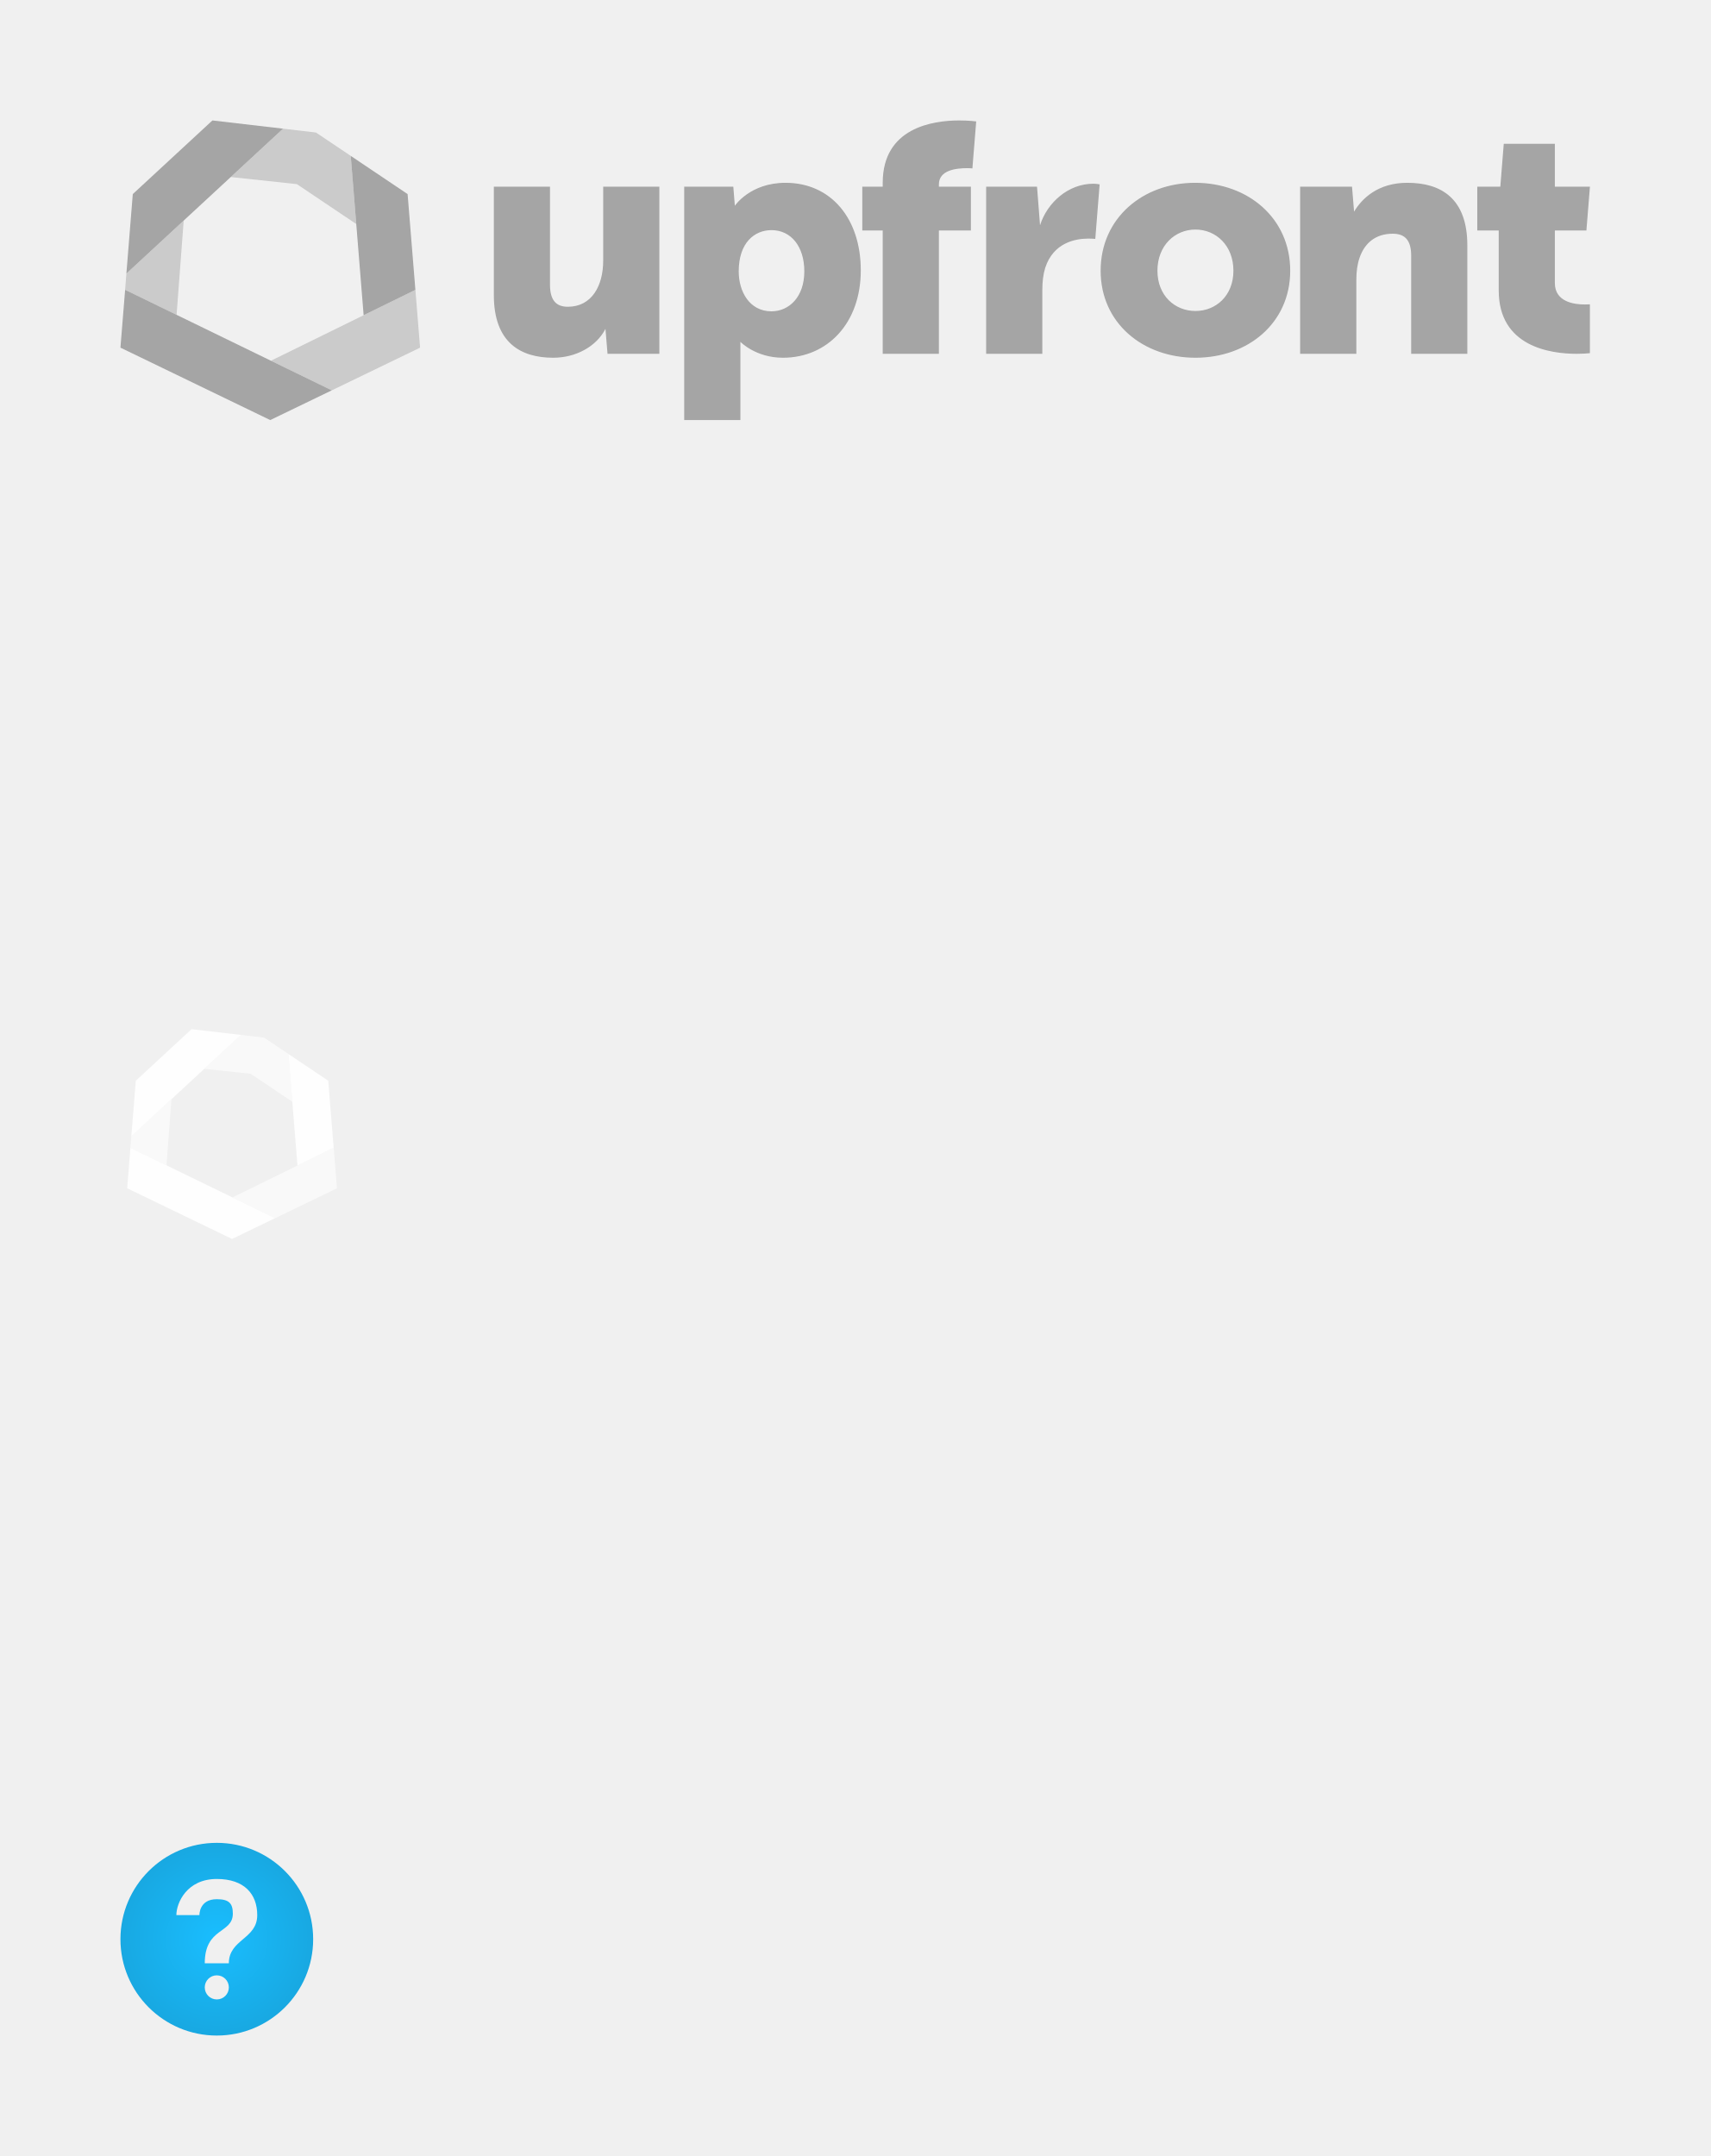
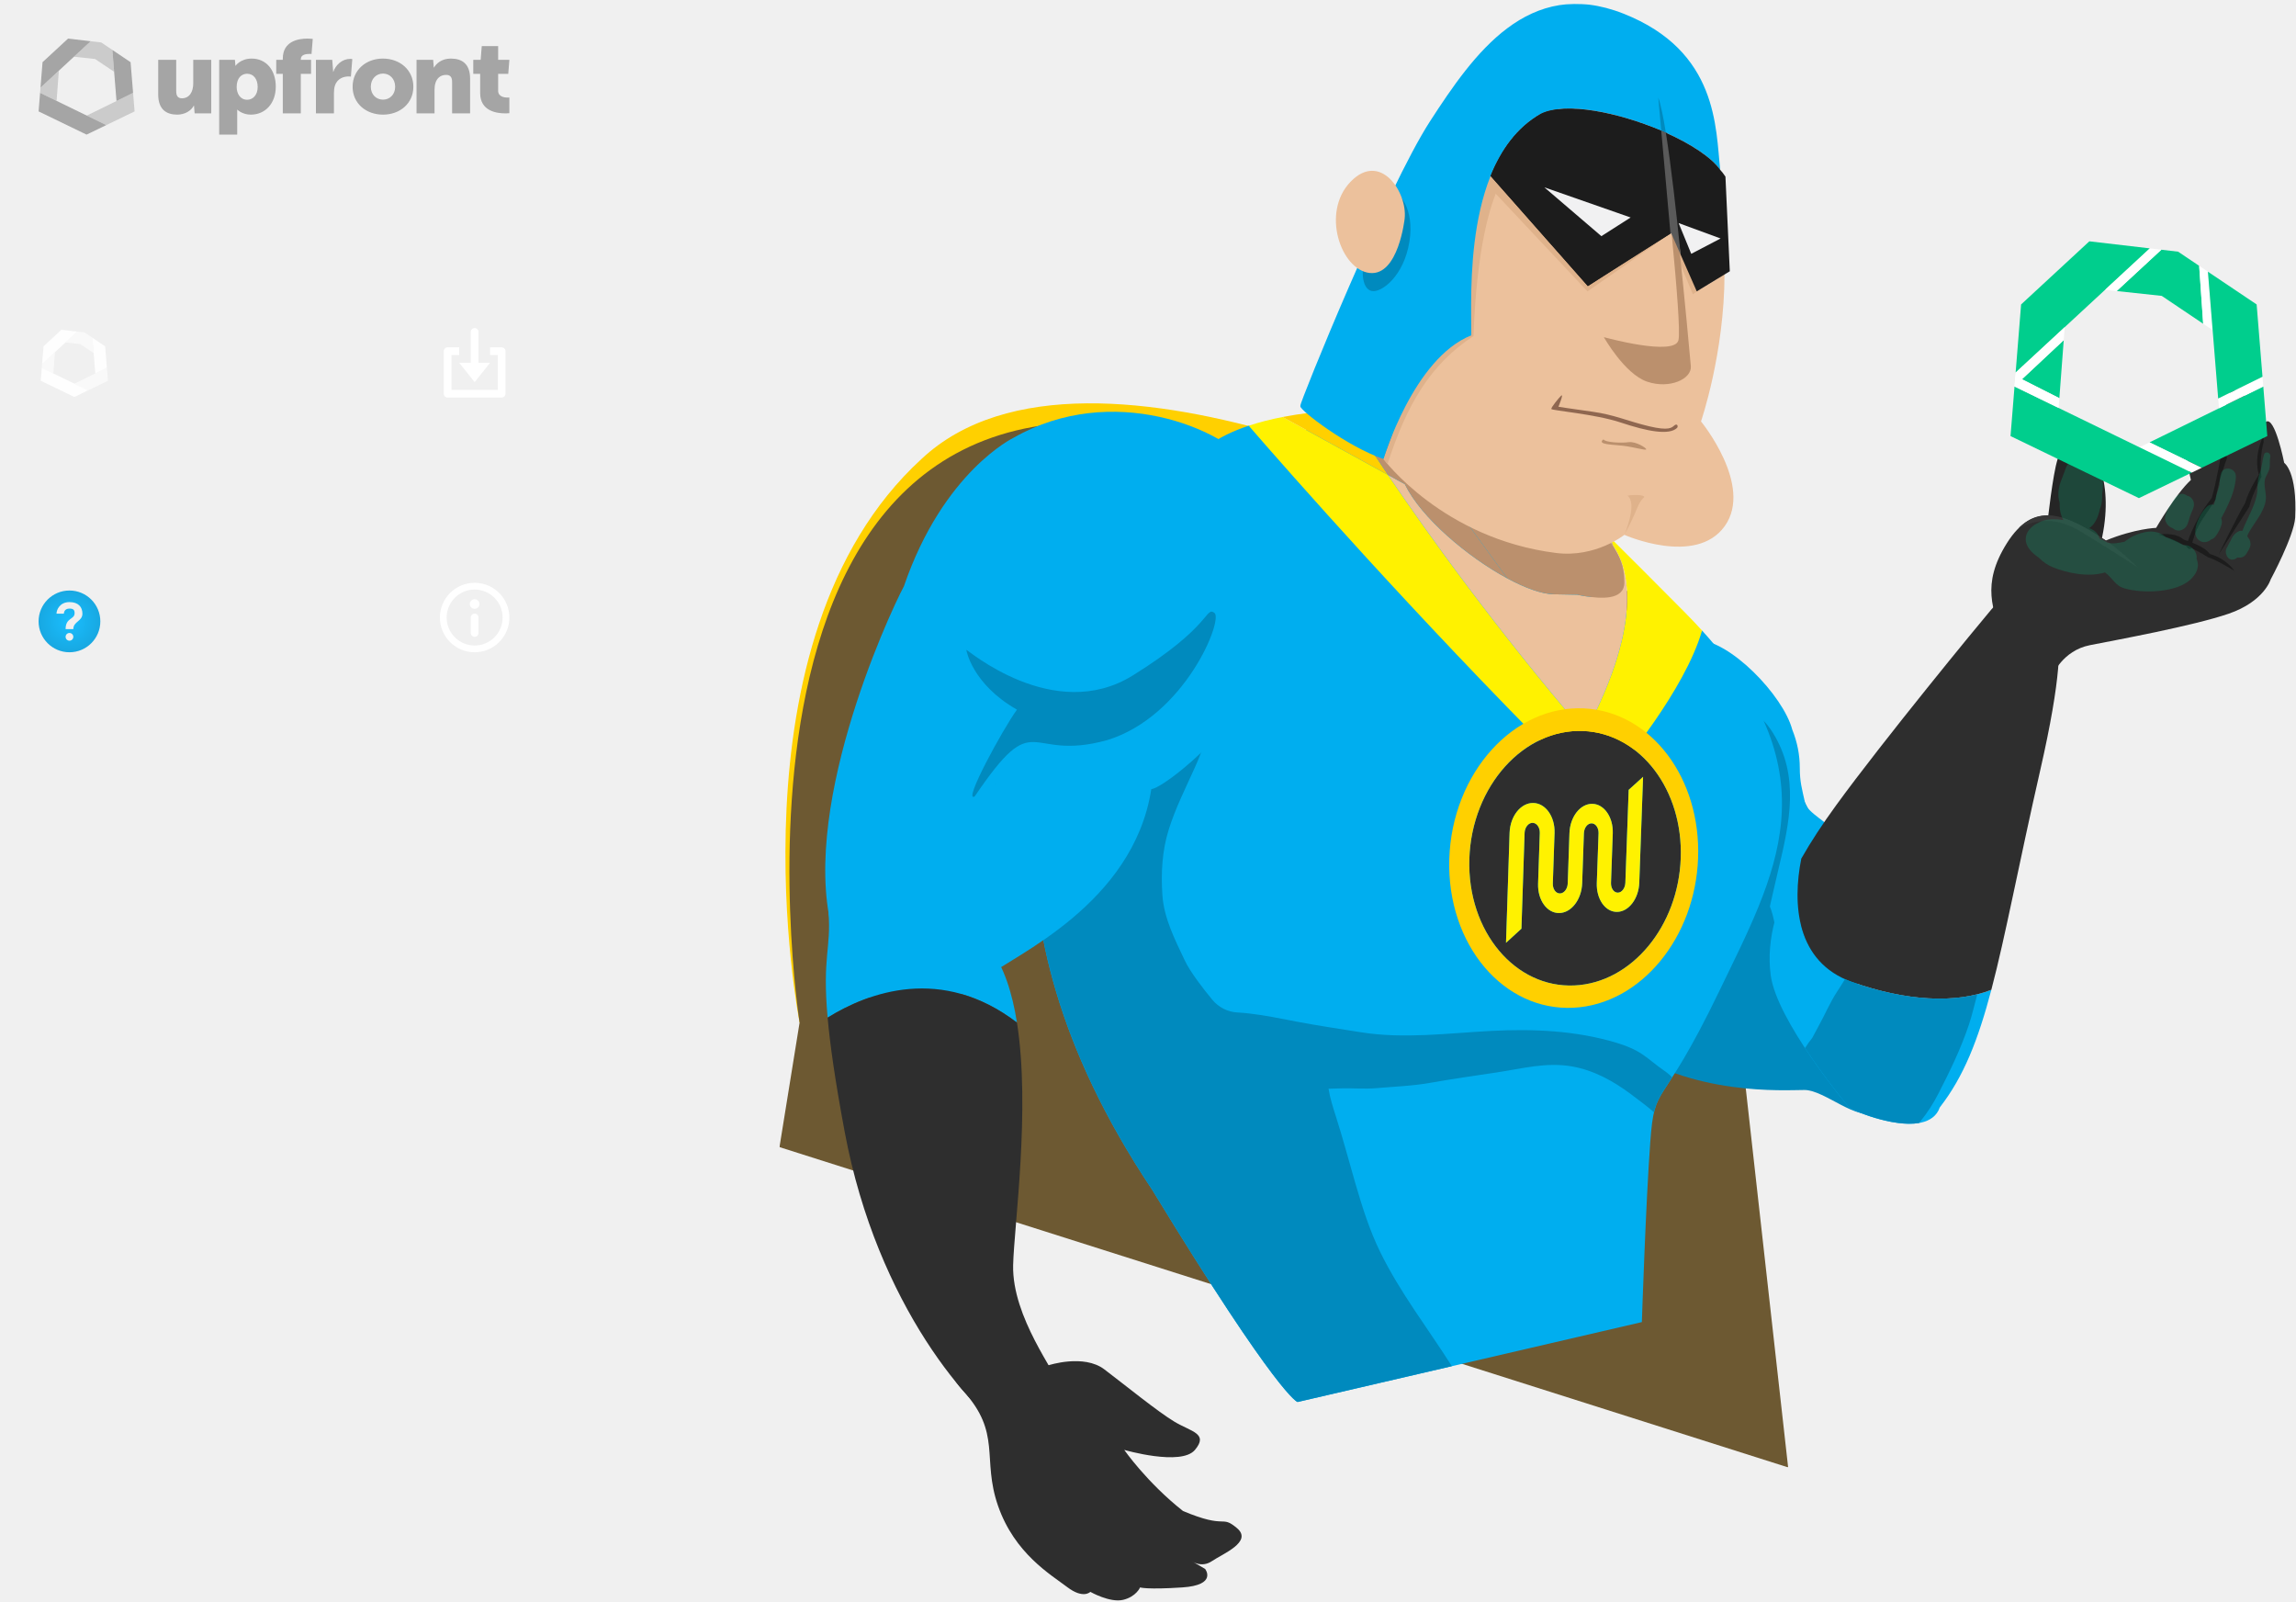
- <svg xmlns="http://www.w3.org/2000/svg" width="142px" height="179px" viewBox="0 0 142 179" version="1.1">
+ <svg xmlns="http://www.w3.org/2000/svg" xmlns:xlink="http://www.w3.org/1999/xlink" width="595px" height="415px" viewBox="0 0 595 415" version="1.1">
  <defs>
    <radialGradient cx="50%" cy="50%" fx="50%" fy="50%" r="52.733%" id="radialGradient-1">
      <stop stop-color="#19BEFF" offset="0%" />
      <stop stop-color="#18A7E0" offset="100%" />
    </radialGradient>
+     <polygon id="path-2" points="0 0.704 0 271.538 261.388 271.538 261.388 0.704 0 0.704" />
+     <polygon id="path-4" points="109.789 0.341 0.935 0.341 0.935 118.284 109.789 118.284 109.789 0.341" />
  </defs>
  <g id="Page-1" stroke="none" stroke-width="1" fill="none" fill-rule="evenodd">
    <g id="uf-admin-sprite">
      <g id="uf-logo-final" opacity="0.7" transform="translate(10, 10)">
        <path d="M67.951,5.31 C67.951,4.125 69.378,3.961 70.298,3.961 C70.462,3.961 70.611,3.968 70.732,3.981 L71.048,0.082 C71.048,0.082 70.483,0 69.65,0 C67.411,0 63.287,0.62 63.287,5.177 L63.287,5.499 L61.591,5.499 L61.591,9.135 L63.287,9.135 L63.287,19.375 L67.951,19.375 L67.951,9.135 L70.609,9.135 L70.609,5.499 L67.951,5.499 L67.951,5.31 Z M81.296,5.308 C81.262,5.302 81.018,5.254 80.773,5.254 C78.694,5.254 76.941,6.821 76.348,8.706 L76.098,5.499 L71.875,5.499 L71.875,19.375 L76.537,19.375 L76.537,14.12 C76.537,13.368 76.616,12.748 76.779,12.234 C77.452,10.159 79.26,9.808 80.364,9.808 C80.587,9.808 80.781,9.821 80.935,9.835 L81.296,5.308 Z M31.001,5.499 L35.663,5.499 L35.663,13.637 C35.663,14.93 36.174,15.469 37.143,15.469 C39.137,15.469 40.08,13.718 40.08,11.641 L40.08,5.499 L44.743,5.499 L44.743,19.375 L40.44,19.375 L40.268,17.302 C39.512,18.782 37.79,19.701 35.931,19.701 C33.179,19.701 31.001,18.406 31.001,14.498 L31.001,5.499 Z M97.942,5.499 L102.25,5.499 L102.421,7.57 C103.064,6.498 104.385,5.177 106.84,5.177 C109.642,5.177 111.824,6.469 111.824,10.376 L111.824,19.375 L107.162,19.375 L107.162,11.239 C107.162,9.944 106.649,9.404 105.629,9.404 C104.173,9.404 103.282,10.213 102.877,11.401 C102.689,11.938 102.609,12.56 102.609,13.23 L102.609,19.375 L97.942,19.375 L97.942,5.499 Z M122,15.267 C121.896,15.272 121.75,15.279 121.57,15.279 C120.681,15.279 119.091,15.062 119.091,13.503 L119.091,9.135 L121.71,9.135 L122,5.527 L122,5.499 L119.091,5.499 L119.091,1.94 L114.849,1.94 L114.563,5.499 L112.65,5.499 L112.65,9.135 L114.431,9.135 L114.431,14.12 C114.431,18.782 118.716,19.375 120.924,19.375 C121.405,19.375 121.786,19.345 122,19.32 L122,15.267 Z M89.223,5.177 C93.614,5.177 97.119,8.11 97.119,12.476 C97.119,16.818 93.614,19.701 89.253,19.701 C84.886,19.701 81.38,16.818 81.38,12.476 C81.38,8.11 84.886,5.177 89.223,5.177 Z M89.253,15.82 C90.946,15.82 92.404,14.554 92.404,12.476 C92.404,10.376 90.946,9.058 89.253,9.058 C87.552,9.058 86.095,10.376 86.095,12.476 C86.095,14.554 87.552,15.82 89.253,15.82 Z M46.806,5.499 L50.883,5.499 L51.009,7.085 C51.009,7.085 52.274,5.177 55.217,5.177 C58.989,5.177 61.466,8.139 61.466,12.449 C61.466,16.841 58.691,19.701 55.001,19.701 C52.736,19.701 51.471,18.38 51.471,18.38 L51.471,19.567 L51.471,24.875 L46.806,24.875 L46.806,5.499 Z M54.05,15.847 C55.51,15.847 56.778,14.66 56.778,12.531 C56.778,10.457 55.674,9.106 54.05,9.106 C52.657,9.106 51.331,10.132 51.331,12.531 C51.331,14.201 52.222,15.847 54.05,15.847 Z" id="Combined-Shape" fill="#848484" />
-         <path d="M13.498,0.683 L9.159,4.697 L14.648,5.286 L19.579,8.6 L19.121,2.943 L16.232,1.003 L13.498,0.683" id="Fill-8" fill="#BABABA" />
-         <path d="M5.251,8.314 L0.493,12.713 L0.389,14.062 L4.66,16.141 L5.251,8.314" id="Fill-9" fill="#BABABA" />
-         <path d="M24.487,14.062 L12.493,19.951 L17.545,22.408 L24.875,18.863 L24.487,14.062" id="Fill-10" fill="#BABABA" />
-         <path d="M23.841,6.114 L19.121,2.943 L20.191,16.17 L24.487,14.062 L23.841,6.114" id="Fill-11" fill="#848484" />
-         <path d="M7.635,0 L1.025,6.114 L0.493,12.713 L13.498,0.683 L7.635,0" id="Fill-12" fill="#848484" />
-         <path d="M0,18.863 L12.436,24.875 L17.545,22.408 L0.389,14.062 L0,18.863" id="Fill-13" fill="#848484" />
+         <polyline id="Fill-8" fill="#BABABA" points="13.498 0.683 9.159 4.697 14.648 5.286 19.579 8.6 19.121 2.943 16.232 1.003 13.498 0.683" />
+         <polyline id="Fill-9" fill="#BABABA" points="5.251 8.314 0.493 12.713 0.389 14.062 4.66 16.141 5.251 8.314" />
+         <polyline id="Fill-10" fill="#BABABA" points="24.487 14.062 12.493 19.951 17.545 22.408 24.875 18.863 24.487 14.062" />
+         <polyline id="Fill-11" fill="#848484" points="23.841 6.114 19.121 2.943 20.191 16.17 24.487 14.062 23.841 6.114" />
+         <polyline id="Fill-12" fill="#848484" points="7.635 0 1.025 6.114 0.493 12.713 13.498 0.683 7.635 0" />
+         <polyline id="Fill-13" fill="#848484" points="0 18.863 12.436 24.875 17.545 22.408 0.389 14.062 0 18.863" />
      </g>
      <g id="uf-logo-grey" opacity="0.9" transform="translate(10, 85)" fill="#FFFFFF">
-         <path d="M10.008,0.923 L6.969,3.735 L10.813,4.146 L14.266,6.468 L13.946,2.505 L11.922,1.149 L10.008,0.923" id="Fill-1" fill-opacity="0.7" />
-         <path d="M4.233,6.267 L0.901,9.348 L0.828,10.293 L3.819,11.748 L4.233,6.267" id="Fill-2" fill-opacity="0.7" />
-         <path d="M17.704,10.293 L9.304,14.416 L12.842,16.137 L17.975,13.655 L17.704,10.293" id="Fill-3" fill-opacity="0.7" />
-         <path d="M17.252,4.726 L13.946,2.505 L14.696,11.769 L17.704,10.293 L17.252,4.726" id="Fill-4" />
-         <path d="M5.902,0.445 L1.274,4.726 L0.901,9.348 L10.008,0.923 L5.902,0.445" id="Fill-5" />
-         <path d="M0.556,13.655 L9.265,17.865 L12.842,16.137 L0.828,10.293 L0.556,13.655" id="Fill-6" />
+         <polyline id="Fill-1" fill-opacity="0.7" points="10.008 0.923 6.969 3.735 10.813 4.146 14.266 6.468 13.946 2.505 11.922 1.149 10.008 0.923" />
+         <polyline id="Fill-2" fill-opacity="0.7" points="4.233 6.267 0.901 9.348 0.828 10.293 3.819 11.748 4.233 6.267" />
+         <polyline id="Fill-3" fill-opacity="0.7" points="17.704 10.293 9.304 14.416 12.842 16.137 17.975 13.655 17.704 10.293" />
+         <polyline id="Fill-4" points="17.252 4.726 13.946 2.505 14.696 11.769 17.704 10.293 17.252 4.726" />
+         <polyline id="Fill-5" points="5.902 0.445 1.274 4.726 0.901 9.348 10.008 0.923 5.902 0.445" />
+         <polyline id="Fill-6" points="0.556 13.655 9.265 17.865 12.842 16.137 0.828 10.293 0.556 13.655" />
      </g>
      <path d="M10,161 C10,165.418 13.582,169 18,169 C22.418,169 26,165.418 26,161 C26,156.582 22.418,153 18,153 C13.582,153 10,156.582 10,161 Z M17,165.001 C17,165.553 17.444,166.001 18,166.001 C18.552,166.001 19,165.557 19,165.001 C19,164.449 18.556,164.001 18,164.001 C17.448,164.001 17,164.445 17,165.001 Z M19,163 L17,163 C17,160 19.331,160.562 19.331,158.875 C19.331,158.017 19,157.679 18,157.679 C16.516,157.679 16.557,159 16.557,159 L14.643,159 C14.643,158 15.5,156 18,156 C20.297,156 21.357,157.266 21.357,159 C21.357,160.999 19,161 19,163 Z" id="Page-1" fill="url(#radialGradient-1)" />
+       <path d="M115,90.999 C115,90.447 115.445,90 116.001,90 L129.999,90 C130.552,90 131,90.447 131,90.999 L131,102.001 C131,102.553 130.555,103 129.999,103 L116.001,103 C115.448,103 115,102.553 115,102.001 L115,90.999 L115,90.999 Z M117,92 L129,92 L129,101 L117,101 L117,92 L117,92 Z M119,90 L127,90 L127,92 L119,92 L119,90 L119,90 Z M123,85 C123.552,85 124,85.446 124,85.998 L124,94 L122,94 L122,85.998 C122,85.447 122.444,85 123,85 Z M119,94 L127,94 L123,99 L119,94 Z" id="Combined-Shape" fill="#FFFFFF" />
+       <path d="M123,169 C127.971,169 132,164.971 132,160 C132,155.029 127.971,151 123,151 C118.029,151 114,155.029 114,160 C114,164.971 118.029,169 123,169 Z M123,167.25 C127.004,167.25 130.25,164.004 130.25,160 C130.25,155.996 127.004,152.75 123,152.75 C118.996,152.75 115.75,155.996 115.75,160 C115.75,164.004 118.996,167.25 123,167.25 Z M122,159.991 C122,159.444 122.444,159 123,159 C123.552,159 124,159.451 124,159.991 L124,164.009 C124,164.556 123.556,165 123,165 C122.448,165 122,164.549 122,164.009 L122,159.991 Z M123,157.75 C123.69,157.75 124.25,157.19 124.25,156.5 C124.25,155.81 123.69,155.25 123,155.25 C122.31,155.25 121.75,155.81 121.75,156.5 C121.75,157.19 122.31,157.75 123,157.75 Z" id="Combined-Shape" fill="#FFFFFF" />
+       <g id="DEVMAN" transform="translate(202, 0)">
+         <g id="Page-1">
+           <path d="M5.21,264.948 C5.21,264.948 -14.339,165.765 36.777,118.944 C80.739,77.645 192.466,138.045 192.466,138.045 L162.069,153.235 L5.21,264.948 Z" id="Fill-1" fill="#FFD000" />
+           <g id="Group-5" transform="translate(0, 108.659)">
+             <mask id="mask-3" fill="white">
+               <use xlink:href="#path-2" />
+             </mask>
+             <g id="Clip-4" />
+             <path d="M5.21,156.289 C5.21,156.289 -24.443,-32.868 115.171,5.956 C188.862,15.834 237.415,57.106 237.415,57.106 L261.388,271.538 L-0,188.552 L5.21,156.289 Z" id="Fill-3" fill="#6D5932" mask="url(#mask-3)" />
+           </g>
+           <path d="M254.272,189.879 C253.897,190.72 271.002,207.172 277.171,243.109 C283.34,279.047 288.948,285.216 284.181,288.02 C279.414,290.824 270.904,282.412 265.625,282.412 C260.347,282.412 236.522,284.094 217.45,270.635 C198.378,257.175 254.272,189.879 254.272,189.879" id="Fill-6" fill="#008ABE" />
+           <path d="M224.173,170.901 C238.879,169.03 239.889,163.895 254.744,177.448 C269.6,191.001 270.861,228.763 229.572,243.11 C188.283,257.457 224.173,170.901 224.173,170.901" id="Fill-8" fill="#008ABE" />
+           <path d="M273.403,215.702 C272.118,213.19 266.37,210.698 265.76,207.945 C264.992,204.479 264.413,202.556 264.412,199.041 C264.411,195.531 263.756,192.28 262.453,189.03 C260.112,180.223 246.262,165.764 237.611,165.765 C233.846,165.765 255.614,187.733 256.023,189.435 C257.295,194.725 255.706,199.785 254.634,204.946 C253.557,210.133 251.563,215.09 250.537,220.285 C250.086,222.565 249.902,224.318 251.134,226.381 C252.505,228.678 254.333,230.658 255.714,232.962 C257.274,235.566 257.713,238.373 258.254,241.311 C258.691,243.676 258.775,246.17 260.001,248.296 C260.255,248.737 260.905,248.842 261.173,248.337 C261.591,247.548 261.677,246.499 261.915,245.646 C262.325,244.174 262.794,242.877 263.584,241.567 C264.283,240.408 265.003,239.276 265.638,238.105 C266.537,237.326 267.402,236.361 268.101,235.68 C270.789,233.061 271.886,229.419 271.256,225.722 C270.769,222.859 278.884,222.678 277.562,220.092 C277.523,220.016 273.442,215.778 273.403,215.702" id="Fill-10" fill="#00AEEF" />
+           <path d="M257.441,189.879 C255.707,187.103 253.985,185.515 253.772,186.529 C252.528,192.447 254.434,198.845 253.942,204.88 C253.436,211.075 253.169,217.254 251.546,223.29 C250.033,228.915 247.649,234.555 244.901,239.693 C241.797,245.497 237.833,250.26 236.09,256.743 C235.11,260.392 244.611,267.3 246.759,263.648 C253.278,252.567 255.859,237.846 258.891,225.153 C261.75,213.182 264.442,201.09 257.441,189.879" id="Fill-12" fill="#008ABE" />
+           <path d="M239.08,163.369 L229.563,173.18 L207.063,139.618 L212.048,136.133 C192.793,117.371 187.804,115.151 166.082,106.323 C166.082,106.323 141.871,114.355 121.602,110.299 C117.626,111.624 113.991,113.334 111.027,115.535 C67.659,102.009 65.127,153.851 69.401,169.788 C73.674,185.725 46.39,233.122 96.557,308.224 C129.518,362.286 134.263,363.253 134.263,363.253 L223.484,342.548 C223.484,342.548 224.489,311.722 225.668,295.832 C226.847,279.942 228.167,288.705 243.467,256.95 C258.136,226.507 273.214,200.969 239.08,163.369" id="Fill-14" fill="#00AEEF" />
+           <path d="M328.281,138.45 C328.281,138.45 329.08,130.025 330.277,123.165 C331.475,116.305 333.098,113.344 337.203,114.696 C341.308,116.048 346.293,126.261 342.112,141.941 C337.931,157.622 328.281,138.45 328.281,138.45" id="Fill-16" fill="#252525" />
+           <g id="Group-20" transform="translate(314, 100.659)" fill="#2E2E2E">
+             <path d="M2.869,64.414 C0.698,57.532 -2.771,50.901 4.109,40.023 C10.991,29.146 18.846,32.245 29.715,39.38 C37.358,36.265 42.754,36.108 42.754,36.108 C42.754,36.108 47.745,27.408 51.763,23.693 C49.749,15.154 50.495,9.53 52.252,9.43 C54.007,9.33 59.496,16.201 59.496,16.201 C59.496,16.201 60.364,5.064 61.489,1.907 C62.615,-1.25 67.302,0.395 68.778,9.463 C68.918,10.417 68.945,12.193 68.945,12.193 C68.945,12.193 68.898,10.144 71.225,8.628 C73.552,7.113 75.941,19.267 75.941,19.267 C75.941,19.267 79.359,21.501 78.787,33.486 C78.422,38.381 72.438,49.472 72.438,49.472 C72.438,49.472 70.742,55.201 61.531,58.357 C52.319,61.513 32.709,65.104 25.588,66.504 C18.468,67.905 15.89,74.338 15.89,74.338 L2.869,64.414 Z" id="Fill-18" />
+           </g>
+           <path d="M352,147.021 C352,147.021 346.949,141.962 342.717,139.391 C334.203,133.801 327.073,130.802 321.114,136.858 C325.68,134.43 330.911,133.983 336.957,137.579 C342.43,140.834 352,147.021 352,147.021" id="Fill-21" fill="#373737" />
+           <path d="M357.403,138.493 C357.403,138.493 361.555,137.748 363.864,139.778 C365.354,140.411 369.133,141.398 370.679,143.539 C374.98,144.731 377.029,147.896 377.029,147.896 C377.029,147.896 371.889,144.768 370.176,144.377 C366.527,141.994 363.013,140.839 363.013,140.839 C363.013,140.839 358.148,138.53 357.403,138.493" id="Fill-23" fill="#1C1C1C" />
+           <path d="M371.158,129.053 C366.373,134.958 364.561,141.459 364.561,141.459 C364.561,141.459 365.13,142.674 365.799,142.096 C367.001,136.386 368.225,135.421 372.239,129.362 C372.586,125.347 375.179,118.543 375.179,118.543 C375.179,118.543 374.587,117.802 373.732,116.814 C373.669,117.362 372.354,125.038 371.158,129.053" id="Fill-25" fill="#1C1C1C" />
+           <path d="M384.602,113.672 C384.592,113.429 384.58,113.158 384.562,112.885 C381.773,118.836 383.392,122.955 383.392,122.955 C383.392,122.955 380.806,126.853 379.842,130.287 C377.951,133.413 372.934,143.679 372.934,143.679 L380.937,131.242 C380.937,131.242 381.077,129.438 384.048,123.534 C383.392,118.272 384.627,114.534 384.627,114.534 C384.627,114.534 384.583,114.165 384.602,113.672" id="Fill-27" fill="#1C1C1C" />
+           <path d="M277.933,254.422 C263.435,249.25 262.457,234.271 264.794,222.466 C258.567,233.458 255.623,243.333 256.877,252.689 C258.454,264.466 276.363,285.977 277.171,286.91 C277.979,287.842 297.523,295.998 300.698,286.91 C306.879,278.971 310.621,269.463 314.046,256.455 C304.901,260.069 291.946,259.421 277.933,254.422" id="Fill-29" fill="#00AEEF" />
+           <path d="M326.753,160.998 C326.753,160.998 322.905,147.501 314.046,157.918 C310.779,161.76 285.967,191.939 273.776,208.712 C270.295,213.501 267.284,218.072 264.795,222.466 C262.458,234.271 263.435,249.25 277.933,254.422 C291.946,259.421 304.901,260.069 314.047,256.456 C317.755,242.375 321.094,224.192 326.753,199.413 C337.64,151.745 326.753,160.998 326.753,160.998" id="Fill-31" fill="#2E2E2E" />
+           <path d="M229.048,277.248 C227.21,275.999 225.577,274.513 223.748,273.265 C221.669,271.846 219.394,270.933 216.996,270.206 C206.433,267.006 195.32,266.537 184.371,267.109 C173.195,267.692 161.83,269.237 150.692,267.456 C145.111,266.564 139.485,265.749 133.934,264.684 C129.869,263.904 125.856,263.058 121.734,262.589 C120.885,262.492 119.821,262.383 118.663,262.325 C116.13,262.199 113.78,260.98 112.164,259.026 C109.744,256.1 106.451,251.855 105.015,248.819 C102.491,243.478 99.623,237.892 99.227,231.899 C98.849,226.184 99.15,220.446 100.868,214.96 C102.606,209.406 105.222,204.226 107.611,198.938 C112.179,188.825 114.358,177.627 113.355,166.544 C113.14,164.157 112.867,161.769 112.551,159.393 C112.598,159.212 112.662,158.965 112.709,158.784 C113.15,158.306 113.184,157.569 112.807,156.946 C112.557,156.533 112.147,156.254 111.729,155.981 C111.592,155.723 111.435,155.476 111.237,155.256 C111.1,155.103 110.919,155.285 110.972,155.441 C110.887,155.367 110.805,155.289 110.731,155.205 C109.57,153.89 109.15,152.273 108.203,150.866 C106.062,147.684 101.818,145.839 98.121,145.455 C93.517,144.977 88.37,146.266 83.984,147.535 C79.027,148.969 74.237,151.042 69.807,153.69 C69.176,154.068 68.554,154.461 67.937,154.863 C67.834,160.876 68.446,166.228 69.401,169.788 C73.674,185.725 46.39,233.121 96.557,308.224 C129.518,362.285 134.263,363.253 134.263,363.253 L174.248,353.974 C171.139,349.063 167.786,344.295 164.571,339.464 C161.328,334.589 158.224,329.604 155.65,324.338 C152.863,318.635 150.974,312.578 149.207,306.497 C147.532,300.736 146.007,294.936 144.179,289.22 C143.431,286.882 142.669,284.518 142.287,282.086 C143.476,282.05 144.666,282.01 145.856,281.986 C148.788,281.927 151.763,282.189 154.686,281.936 C159.299,281.535 163.938,281.38 168.5,280.578 C174.242,279.568 180.011,278.728 185.779,277.875 C192.472,276.887 198.721,275.11 205.513,276.331 C211.046,277.326 216.041,280.073 220.484,283.378 C222.521,284.894 224.675,286.501 226.627,288.178 C227.395,284.926 228.675,283.29 231.343,279.14 C230.668,278.46 229.924,277.843 229.048,277.248" id="Fill-33" fill="#008ABE" />
+           <path d="M122.379,120.838 C115.16,111.049 86.176,98.84 60.658,113.421 C60.658,113.421 42.454,122.153 32.249,151.887 C27.975,159.932 4.342,211.519 14.273,243.11 C24.203,274.701 47.502,258.179 53.939,252.946 C60.377,247.713 91.707,234.378 96.358,204.446 C100.883,204.446 155.188,161.818 122.379,120.838" id="Fill-35" fill="#00AEEF" />
+           <path d="M69.73,353.733 C69.73,353.733 78.833,350.744 84.178,354.791 C89.523,358.838 98.054,365.789 102.393,368.382 C106.732,370.975 111.23,371.388 107.667,375.664 C104.103,379.939 89.343,375.664 89.343,375.664 C89.343,375.664 95.198,384.09 104.568,391.492 C116.087,396.346 114.303,392.363 118.539,395.914 C122.774,399.465 114.81,402.602 112.077,404.472 C109.344,406.342 106.811,404.472 106.811,404.472 L110.303,406.505 C110.303,406.505 113.569,410.686 104.388,411.295 C95.208,411.904 93.45,411.295 93.45,411.295 C93.45,411.295 92.45,413.697 89.045,414.513 C85.639,415.33 80.555,412.442 80.555,412.442 C80.555,412.442 78.751,414.392 74.546,411.194 C70.341,407.996 60.945,402.536 56.642,390.167 C52.339,377.797 57.721,371.408 47.473,360.19 C37.224,348.971 52.51,345.734 52.51,345.734 L69.73,353.733 Z" id="Fill-37" fill="#2E2E2E" />
+           <path d="M61.541,264.948 C60.313,257.188 58.144,250.393 54.532,245.751 C40.512,227.734 12.705,236.428 12.705,236.428 C13.426,245.738 11.06,247.791 12.474,263.66 C23.152,257.057 42.004,250.052 61.541,264.948" id="Fill-39" fill="#00AEEF" />
+           <path d="M60.14,371.58 C70.234,377.188 72.823,362.105 72.358,358.962 C71.893,355.819 60.23,341.363 60.55,327.781 C60.788,317.697 65.08,287.309 61.541,264.948 C42.004,250.052 23.152,257.057 12.474,263.661 C13.08,270.465 14.379,279.806 16.916,293.352 C25.37,338.493 50.046,365.972 60.14,371.58" id="Fill-41" fill="#2E2E2E" />
+           <path d="M308.247,265.455 C309.107,262.884 309.684,260.23 310.41,257.619 C301.617,259.836 290.179,258.791 277.933,254.423 C277.303,254.198 276.708,253.948 276.128,253.687 C275.456,254.776 274.802,255.84 274.145,256.829 C272.191,259.777 270.907,262.97 269.185,266.033 C268.646,266.992 268.131,267.961 267.626,268.935 C266.955,269.769 266.324,270.643 265.761,271.554 C271.023,279.553 276.723,286.393 277.171,286.91 C277.764,287.594 288.444,292.162 295.344,290.955 C295.419,290.854 295.494,290.754 295.572,290.658 C297.471,288.324 298.979,285.975 300.358,283.293 C303.357,277.458 306.161,271.695 308.247,265.455" id="Fill-43" fill="#008ABE" />
+           <path d="M364.485,141.265 C364.267,141.247 364.046,141.244 363.825,141.242 C362.361,140.307 360.695,139.588 359.248,139.146 C356.832,136.972 353.495,137.603 350.675,138.981 C349.925,139.348 349.243,139.891 348.558,140.359 C346.985,140.669 345.627,141.006 344.156,140.6 C343.478,140.219 342.808,139.782 342.075,139.544 C341.88,138.724 341.423,137.97 340.64,137.449 C340.248,137.188 339.837,136.995 339.418,136.827 C340.884,135.912 341.736,133.995 342.197,131.856 C342.716,130.648 342.808,129.327 342.774,127.986 C343.209,125.369 342.885,122.576 341.818,121.054 C341.159,120.113 340.125,119.874 339.144,120.089 C338.353,118.66 336.312,118.564 335.014,119.543 C334.281,119.765 333.64,120.347 333.341,121.307 C332.514,123.798 331.205,125.942 331.433,128.664 C331.478,129.193 331.589,129.699 331.736,130.188 C331.697,131.876 331.985,133.477 332.716,134.745 C330.594,134.393 328.479,134.418 326.733,135.186 C326.584,135.252 326.445,135.33 326.308,135.409 C323.334,136.745 321.493,139.841 324.478,142.941 C325.07,143.556 325.716,144.078 326.396,144.531 C327.389,145.575 328.697,146.426 329.824,146.902 C333.61,148.501 339.231,149.626 343.5,148.316 C344.291,148.881 344.913,149.594 345.702,150.481 C346.632,151.526 347.236,152.059 348.642,152.468 C353.301,153.824 362.31,153.616 365.894,149.922 C367.675,148.086 367.901,146.356 367.25,144.826 C367.493,143.178 366.178,141.407 364.485,141.265 Z" id="Fill-45" fill-opacity="0.2" fill="#00CE8D" />
+           <path d="M366.154,129.365 C365.799,128.847 365.316,128.528 364.758,128.419 C363.937,127.797 362.82,127.689 361.936,128.675 C361.419,129.25 361.084,129.868 360.737,130.517 C360.564,130.751 360.385,130.98 360.226,131.224 C359.788,131.897 359.458,132.66 359.182,133.41 C358.67,134.803 359.718,136.507 361.065,136.859 C362.029,137.7 363.132,137.659 364.155,136.846 C364.865,136.283 365.142,135.106 365.382,134.255 C365.6,133.477 365.912,132.789 366.234,132.048 C366.622,131.155 366.741,130.222 366.154,129.365" id="Fill-47" fill-opacity="0.2" fill="#00CE8D" />
+           <path d="M377.427,123.586 C377.568,121.222 374.109,120.45 373.507,122.869 C373.276,123.799 373.166,124.722 373.175,125.652 C372.872,126.873 372.369,128.022 372.099,129.317 C371.99,129.84 371.866,130.326 371.723,130.789 C371.107,130.636 370.421,130.776 369.81,131.385 C368.524,132.665 367.428,134.741 367.05,136.505 C367.033,136.584 367.03,136.665 367.02,136.746 C366.999,136.825 366.968,136.902 366.953,136.983 C366.737,138.136 366.955,139.371 367.99,140.077 C368.982,140.755 370.157,140.501 371.02,139.76 L371.032,139.748 C371.38,139.663 371.712,139.475 371.992,139.153 C372.735,138.298 373.841,136.312 373.803,135.144 C373.793,134.818 373.724,134.527 373.633,134.253 C374.307,133.084 374.901,131.841 375.432,130.703 C376.473,128.472 377.28,126.052 377.427,123.586" id="Fill-49" fill-opacity="0.2" fill="#00CE8D" />
+           <path d="M384.689,117.854 C384.217,119.54 384.164,121.083 383.576,122.725 C383.071,124.133 383.059,125.049 383.019,126.582 C382.921,130.394 380.436,133.945 379.097,137.55 C378.86,137.497 378.616,137.493 378.39,137.567 C377.375,137.899 376.51,138.914 376.073,140.065 C375.989,140.208 375.892,140.342 375.816,140.49 C375.582,140.948 375.343,141.375 375.149,141.82 C374.92,142.13 374.814,142.518 374.813,142.92 C374.809,142.942 374.801,142.962 374.798,142.984 C374.802,142.982 374.807,142.979 374.811,142.977 C374.836,144.138 375.72,145.358 376.988,144.931 C377.337,144.813 377.609,144.634 377.858,144.431 C378.749,144.655 379.684,144.269 380.173,143.428 C380.531,142.813 380.952,142.24 381.136,141.542 C381.348,140.74 381.122,139.951 380.67,139.382 C380.611,139.303 380.547,139.227 380.478,139.155 C380.456,139.019 380.42,138.88 380.377,138.74 C380.388,138.72 380.405,138.71 380.416,138.688 C381.847,135.688 384.895,132.745 385.194,129.32 C385.337,127.685 384.581,125.848 384.954,124.209 C385.157,123.315 385.87,122.431 386.102,121.488 C386.369,120.401 386.084,119.5 386.332,118.41 C386.588,117.287 385.019,116.675 384.689,117.854" id="Fill-51" fill-opacity="0.2" fill="#00CE8D" />
+           <polygon id="Fill-53" fill="#00CE8D" points="367.906 68.875 362.445 65.206 358.108 64.7 346.532 75.409 358.207 76.663 368.944 83.881" />
+           <polygon id="Fill-55" fill="#FFFFFF" points="368.943 83.88 371.397 85.529 370.171 70.397 367.906 68.874" />
+           <polygon id="Fill-57" fill="#00CE8D" points="368.577 121.197 385.566 112.987 384.523 100.141 355.044 114.614" />
+           <polygon id="Fill-59" fill="#FFFFFF" points="355.044 114.615 352.438 115.895 365.951 122.467 368.577 121.198" />
+           <polygon id="Fill-61" fill="#00CE8D" points="321.99 98.263 331.676 103.162 332.809 88.131" />
+           <polygon id="Fill-63" fill="#00CE8D" points="339.445 62.522 321.761 78.88 320.344 96.531 355.127 64.352" />
+           <polygon id="Fill-65" fill="#00CE8D" points="319.021 112.988 352.293 129.066 365.951 122.467 320.055 100.142" />
+           <polygon id="Fill-67" fill="#FFFFFF" points="373.035 105.782 384.523 100.142 384.318 97.609 372.83 103.248" />
+           <polygon id="Fill-69" fill="#00CE8D" points="384.318 97.609 382.8 78.88 370.172 70.397 372.83 103.248" />
+           <polygon id="Fill-71" fill="#FFFFFF" points="355.127 64.352 343.523 75.086 346.532 75.409 358.107 64.7" />
+           <polygon id="Fill-73" fill="#FFFFFF" points="320.06 100.07 332.809 88.131 333.063 84.762 320.344 96.531" />
+           <polygon id="Fill-75" fill="#FFFFFF" points="320.275 97.396 320.055 100.142 331.485 105.702 331.676 103.162" />
+           <path d="M55.988,203.173 C55.929,203.173 55.926,203.272 55.985,203.272 C56.043,203.272 56.047,203.173 55.988,203.173" id="Fill-77" fill="#008ABE" />
+           <path d="M48.42,168.378 C48.42,168.034 71.032,187.767 91.573,174.997 C112.112,162.228 110.314,157.101 112.709,158.785 C115.103,160.468 105.075,185.628 84.841,191.786 C63.727,197.592 66.825,182.4 50.584,206.359 C47.364,208.149 57.947,188.792 61.541,183.867 C49.828,177.183 48.42,168.378 48.42,168.378" id="Fill-79" fill="#008ABE" />
+           <path d="M234.4,158.444 C226.661,150.664 220.422,144.377 215.185,139.21 C215.469,139.915 215.767,140.676 216.069,141.471 C219.439,146.271 224.668,159.949 208.756,189.879 C185.588,162.828 168.041,138.342 157.689,123.049 L130.386,108.044 C127.366,108.631 124.399,109.369 121.602,110.301 C132.45,122.81 164.59,159.335 202.574,197.453 C216.091,211.086 217.9,198.577 217.9,198.577 C217.9,198.577 234.584,178.978 239.08,163.369 C237.609,161.749 236.057,160.11 234.4,158.444" id="Fill-81" fill="#FFF200" />
+           <path d="M216.069,141.471 C217.241,144.56 218.226,147.039 218.719,149.857 C219.536,154.516 212.43,155.044 208.752,154.464 C207.543,154.274 206.727,154.085 206.727,154.085 L200.653,153.971 C197.599,153.936 193.29,152.371 188.621,149.857 C178.301,144.298 166.223,134.09 162.068,125.455 L157.69,123.049 C168.041,138.342 185.589,162.828 208.757,189.879 C224.669,159.949 219.439,146.272 216.069,141.471" id="Fill-83" fill="#ECC19C" />
+           <path d="M208.784,136.715 L214.172,139.345 C214.172,139.345 215.031,139.981 216.077,141.471 C215.775,140.676 215.489,139.915 215.205,139.21 C212.877,136.914 210.784,134.837 208.784,132.951 L208.784,136.715 Z" id="Fill-85" fill="#BB906D" />
+           <path d="M147.051,106.688 L162.806,114.356 L156.695,105.951 C149.703,105.882 139.782,106.217 130.386,108.044 L157.689,123.049 C150.758,112.809 147.051,106.688 147.051,106.688" id="Fill-87" fill="#FFD000" />
+           <path d="M218.944,150.978 C219.007,146.226 217.542,144.056 216.069,141.471 C215.023,139.982 214.157,139.345 214.157,139.345 L208.753,136.716 L162.807,114.356 L188.622,149.857 C193.29,152.372 197.6,153.936 200.653,153.971 L206.727,154.085 C206.727,154.085 207.543,154.274 208.753,154.465 C212.431,155.044 218.881,155.708 218.944,150.978" id="Fill-89" fill="#BB906D" />
+           <path d="M188.621,149.857 L162.806,114.356 L147.051,106.688 C147.051,106.688 150.758,112.809 157.689,123.05 L162.068,125.456 C166.223,134.09 178.301,144.298 188.621,149.857" id="Fill-91" fill="#BB906D" />
+           <path d="M156.537,118.943 C156.537,118.943 171.833,139.57 201.254,143.274 C211.475,144.561 218.944,138.577 218.944,138.577 C218.944,138.577 237.486,146.802 244.968,136.303 C252.449,125.803 238.808,109.188 238.808,109.188 C238.808,109.188 244.874,91.61 244.904,70.962 C241.217,73.51 237.709,75.489 237.709,75.489 L231.083,60.417 L209.486,74.114 L183.869,45.118 L156.537,118.943 Z" id="Fill-93" fill="#ECC19C" />
+           <polygon id="Fill-95" fill="#DFB28B" points="173.554 37.368 209.394 75.489 231.083 60.418" />
+           <polygon id="Fill-97" fill="#DFB28B" points="232.45 65.978 236.69 76.235 244.904 70.962 231.015 58.578" />
+           <path d="M183.869,45.119 L156.537,118.944 C156.537,118.944 156.89,119.417 157.578,120.222 C162.483,105 168.585,94.442 179.851,87.062 C180.68,63.825 184.292,52.786 186.509,48.107 L183.869,45.119 Z" id="Fill-99" fill="#DFB28B" />
+           <path d="M213.636,87.355 C213.636,87.355 219.005,96.901 224.836,98.884 C230.667,100.868 236.451,98.201 236.173,94.872 C235.895,91.544 230.299,30.047 227.733,25.291 C229.245,42.105 233.954,83.831 232.967,88.132 C231.98,92.432 213.636,87.355 213.636,87.355" id="Fill-101" fill="#BB906D" />
+           <g id="Group-105" transform="translate(134, 0.659)">
+             <mask id="mask-5" fill="white">
+               <use xlink:href="#path-4" />
+             </mask>
+             <g id="Clip-104" />
+             <path d="M22.537,118.284 C22.537,118.284 30.28,92.156 45.277,86.228 C45.339,75.758 43.131,40.324 63.315,28.83 C73.764,23.593 103.562,34.436 109.789,43.344 C108.584,32.62 109.319,12.569 84.695,2.868 C60.072,-6.833 45.907,13.31 34.626,30.701 C23.346,48.093 0.943,103.375 0.935,104.551 C0.927,105.728 13.114,115.038 22.537,118.284" id="Fill-103" fill="#00AEEF" mask="url(#mask-5)" />
+           </g>
+           <path d="M209.486,74.114 L184.284,45.588 C186.972,38.897 191.069,33.046 197.315,29.49 C203.73,26.274 217.434,29.124 228.503,33.861 L230.903,60.532 L209.486,74.114 Z" id="Fill-106" fill="#1C1C1C" />
+           <path d="M230.864,60.516 C220.164,67.167 209.486,74.114 209.486,74.114 L184.284,45.588 C186.972,38.897 191.069,33.046 197.315,29.49 C203.73,26.274 218.931,29.763 230,34.5 L232.378,60.122 C232.378,60.122 241.565,53.866 230.864,60.516 Z" id="Fill-108" fill="#1C1C1C" />
+           <path d="M245.144,45.768 L246.271,70.285 L237.709,75.489 L233.527,65.978 C233.138,62.118 231.192,56.082 230.758,52.204 C229.933,44.826 230.576,39.831 229.7,34.385 C236.136,37.27 241.524,40.763 243.789,44.003 C244.208,44.449 244.664,45.051 245.144,45.768 Z" id="Fill-110" fill="#1C1C1C" />
+           <path d="M227.733,25.29 C228.359,26.946 229.026,30.193 229.7,34.385 C229.305,34.208 228.907,34.033 228.504,33.861 L227.733,25.29 Z" id="Fill-112" fill="#008ABE" />
+           <path d="M230.903,60.532 L228.504,33.861 C228.906,34.034 229.305,34.208 229.7,34.386 C231.036,42.694 232.399,54.775 233.528,65.978 L231.083,60.418 L230.903,60.532 Z" id="Fill-114" fill="#5A5A5A" />
+           <path d="M218.944,138.577 C218.944,138.577 222.446,130.446 219.755,128.418 C222.028,128.039 224.639,128.323 223.985,128.923 C222.286,130.481 222.608,131.839 218.944,138.577" id="Fill-116" fill="#DFB28B" />
+           <path d="M160.049,49.983 C160.049,49.983 164.701,53.594 163.243,62.636 C161.815,71.49 156.07,75.902 153.478,75.395 C150.887,74.887 149.968,69.497 153.324,61.803 C156.679,54.109 160.049,49.983 160.049,49.983" id="Fill-118" fill="#008ABE" />
+           <path d="M162.017,56.606 C162.743,49.824 155.712,39.108 147.999,47.083 C140.285,55.057 145.499,69.928 152.959,70.727 C160.419,71.526 162.017,56.606 162.017,56.606" id="Fill-120" fill="#ECC19C" />
+           <polygon id="Fill-122" fill="#F1F1F2" points="220.571 56.349 212.99 61.187 198.217 48.539" />
+           <polygon id="Fill-124" fill="#F1F1F2" points="233.012 57.799 236.279 65.764 243.886 61.789" />
+           <path d="M202.519,102.564 C201.925,103.141 199.957,105.543 200.016,105.96 C200.076,106.377 211.338,107.246 218.072,109.493 C224.805,111.74 230.569,112.873 232.633,110.847 C232.969,110.251 232.545,109.691 231.893,110.239 C231.241,110.787 230.526,111.68 225.282,110.43 C220.038,109.177 216.318,107.448 210.683,106.675 C205.047,105.903 201.862,105.385 201.862,105.385 C201.862,105.385 203.396,101.71 202.519,102.564" id="Fill-126" fill="#8F6750" />
+           <path d="M213.535,113.826 C213.899,114.628 218.131,114.834 220.038,114.568 C221.945,114.303 224.778,116.137 224.613,116.442 C224.448,116.746 221.455,115.849 218.702,115.505 C215.95,115.161 211.683,115.234 213.535,113.826" id="Fill-128" fill="#BB906D" />
+           <path d="M217.085,236.267 C217.843,236.251 218.572,236.026 219.24,235.635 C219.908,235.242 220.516,234.683 221.034,233.995 C221.551,233.309 221.978,232.495 222.286,231.595 C222.593,230.696 222.781,229.709 222.818,228.675 L223.796,201.27 L220.066,204.651 L219.21,228.714 C219.196,229.065 219.132,229.4 219.026,229.706 C218.921,230.011 218.776,230.286 218.6,230.518 C218.424,230.75 218.217,230.94 217.991,231.071 C217.764,231.202 217.518,231.278 217.261,231.28 C217.003,231.285 216.76,231.216 216.541,231.09 C216.322,230.964 216.128,230.78 215.967,230.553 C215.806,230.323 215.679,230.05 215.596,229.746 C215.512,229.441 215.472,229.107 215.484,228.754 L215.941,215.933 C215.978,214.887 215.858,213.888 215.61,212.98 C215.361,212.07 214.983,211.248 214.504,210.554 C214.024,209.861 213.443,209.296 212.788,208.901 C212.133,208.506 211.403,208.282 210.629,208.272 C209.853,208.26 209.105,208.464 208.417,208.84 C207.728,209.22 207.099,209.773 206.563,210.46 C206.027,211.149 205.583,211.971 205.265,212.888 C204.946,213.804 204.752,214.814 204.716,215.875 L204.273,228.873 C204.261,229.231 204.195,229.571 204.087,229.882 C203.979,230.194 203.828,230.474 203.646,230.71 C203.463,230.946 203.249,231.139 203.014,231.274 C202.779,231.407 202.523,231.483 202.257,231.488 C201.989,231.49 201.737,231.422 201.51,231.293 C201.282,231.166 201.08,230.978 200.913,230.745 C200.745,230.512 200.613,230.234 200.526,229.924 C200.438,229.614 200.396,229.273 200.408,228.913 L200.854,215.855 C200.89,214.788 200.763,213.773 200.503,212.845 C200.243,211.918 199.849,211.082 199.35,210.375 C198.851,209.668 198.247,209.093 197.567,208.691 C196.886,208.288 196.128,208.06 195.324,208.048 C194.52,208.036 193.745,208.244 193.033,208.629 C192.319,209.013 191.667,209.577 191.112,210.279 C190.556,210.98 190.097,211.817 189.768,212.751 C189.438,213.685 189.239,214.714 189.204,215.793 L188.277,244.275 L192.275,240.612 L193.091,215.815 C193.103,215.451 193.17,215.105 193.281,214.791 C193.392,214.476 193.546,214.194 193.733,213.957 C193.92,213.72 194.14,213.53 194.38,213.399 C194.621,213.268 194.882,213.196 195.154,213.197 C195.427,213.201 195.684,213.275 195.915,213.411 C196.146,213.546 196.351,213.738 196.521,213.977 C196.69,214.215 196.824,214.5 196.913,214.814 C197.002,215.127 197.045,215.472 197.033,215.834 L196.589,228.954 C196.554,230.022 196.682,231.036 196.944,231.957 C197.206,232.875 197.602,233.701 198.101,234.389 C198.6,235.077 199.201,235.63 199.876,236.006 C200.549,236.381 201.296,236.581 202.085,236.565 C202.871,236.549 203.627,236.321 204.319,235.921 C205.011,235.52 205.64,234.951 206.176,234.25 C206.711,233.552 207.153,232.724 207.47,231.806 C207.787,230.891 207.979,229.886 208.015,228.833 L208.461,215.894 C208.473,215.537 208.539,215.197 208.646,214.888 C208.753,214.581 208.903,214.304 209.083,214.071 C209.264,213.839 209.476,213.65 209.708,213.523 C209.94,213.393 210.192,213.323 210.454,213.326 C210.717,213.327 210.964,213.403 211.187,213.535 C211.409,213.667 211.606,213.857 211.769,214.09 C211.932,214.325 212.061,214.602 212.146,214.911 C212.23,215.22 212.271,215.559 212.259,215.913 L211.804,228.792 C211.767,229.84 211.889,230.837 212.14,231.74 C212.391,232.643 212.77,233.452 213.25,234.129 C213.729,234.804 214.307,235.346 214.957,235.716 C215.605,236.085 216.324,236.281 217.085,236.267 M208.212,189.394 C211.979,189.536 215.504,190.589 218.654,192.363 C221.778,194.121 224.537,196.591 226.805,199.589 C229.057,202.566 230.829,206.071 231.994,209.931 C233.155,213.776 233.718,217.983 233.555,222.391 C233.392,226.793 232.52,230.994 231.079,234.831 C229.635,238.677 227.614,242.168 225.155,245.136 C222.684,248.119 219.763,250.578 216.532,252.337 C213.277,254.107 209.701,255.167 205.948,255.328 C202.162,255.49 198.552,254.721 195.269,253.18 C191.957,251.627 188.981,249.292 186.495,246.341 C183.992,243.37 181.992,239.785 180.651,235.762 C179.304,231.721 178.627,227.252 178.776,222.546 C178.924,217.834 179.885,213.349 181.492,209.282 C183.094,205.227 185.334,201.602 188.041,198.593 C190.733,195.599 193.881,193.22 197.317,191.63 C200.725,190.052 204.411,189.251 208.212,189.394" id="Fill-130" fill="#2E2E2E" />
+           <path d="M223.797,201.27 L222.813,228.675 C222.777,229.709 222.591,230.696 222.284,231.595 C221.977,232.495 221.55,233.308 221.033,233.995 C220.516,234.682 219.908,235.242 219.241,235.634 C218.572,236.026 217.844,236.251 217.086,236.266 C216.325,236.281 215.606,236.085 214.958,235.716 C214.308,235.346 213.729,234.804 213.25,234.128 C212.771,233.452 212.391,232.642 212.141,231.74 C211.89,230.836 211.768,229.84 211.805,228.792 L212.259,215.913 C212.272,215.558 212.231,215.219 212.146,214.911 C212.062,214.602 211.933,214.324 211.77,214.09 C211.607,213.856 211.41,213.666 211.187,213.534 C210.965,213.402 210.717,213.327 210.454,213.325 C210.193,213.323 209.941,213.393 209.709,213.522 C209.477,213.651 209.265,213.838 209.084,214.07 C208.904,214.303 208.754,214.58 208.647,214.888 C208.539,215.197 208.474,215.537 208.462,215.894 L208.016,228.832 C207.98,229.885 207.787,230.89 207.471,231.806 C207.154,232.723 206.712,233.551 206.177,234.25 C205.641,234.95 205.012,235.52 204.32,235.92 C203.627,236.32 202.872,236.549 202.086,236.565 C201.296,236.58 200.55,236.381 199.876,236.005 C199.202,235.629 198.6,235.077 198.102,234.389 C197.603,233.7 197.207,232.875 196.945,231.956 C196.683,231.036 196.554,230.021 196.59,228.954 L197.033,215.834 C197.045,215.472 197.002,215.127 196.914,214.813 C196.825,214.499 196.691,214.215 196.522,213.977 C196.352,213.738 196.147,213.545 195.916,213.41 C195.684,213.275 195.427,213.2 195.154,213.197 C194.883,213.195 194.621,213.267 194.381,213.398 C194.14,213.529 193.921,213.72 193.734,213.956 C193.547,214.193 193.393,214.475 193.282,214.79 C193.171,215.104 193.104,215.45 193.092,215.814 L192.275,240.611 L188.278,244.275 L189.205,215.794 C189.24,214.713 189.439,213.685 189.768,212.751 C190.098,211.817 190.557,210.979 191.113,210.278 C191.668,209.577 192.319,209.013 193.033,208.628 C193.746,208.243 194.521,208.036 195.325,208.048 C196.129,208.06 196.886,208.288 197.568,208.691 C198.248,209.092 198.852,209.668 199.351,210.375 C199.85,211.081 200.244,211.918 200.504,212.846 C200.764,213.772 200.891,214.788 200.855,215.854 L200.408,228.913 C200.396,229.272 200.439,229.614 200.526,229.924 C200.614,230.234 200.746,230.512 200.913,230.745 C201.081,230.978 201.283,231.165 201.51,231.293 C201.738,231.421 201.99,231.49 202.258,231.487 C202.524,231.483 202.78,231.407 203.015,231.273 C203.25,231.139 203.464,230.946 203.647,230.71 C203.829,230.473 203.98,230.193 204.088,229.882 C204.196,229.571 204.262,229.23 204.274,228.872 L204.717,215.874 C204.753,214.813 204.946,213.804 205.265,212.888 C205.584,211.971 206.027,211.149 206.564,210.46 C207.1,209.772 207.729,209.219 208.417,208.841 C209.105,208.463 209.853,208.259 210.629,208.271 C211.404,208.282 212.133,208.506 212.789,208.901 C213.444,209.295 214.025,209.86 214.504,210.554 C214.983,211.247 215.361,212.069 215.61,212.979 C215.859,213.888 215.979,214.886 215.942,215.932 L215.485,228.753 C215.472,229.106 215.513,229.441 215.596,229.746 C215.68,230.05 215.807,230.323 215.968,230.552 C216.129,230.78 216.323,230.964 216.542,231.09 C216.761,231.216 217.004,231.284 217.262,231.28 C217.519,231.277 217.765,231.202 217.992,231.071 C218.218,230.939 218.424,230.75 218.6,230.518 C218.775,230.286 218.92,230.01 219.025,229.705 C219.129,229.4 219.192,229.065 219.205,228.714 L220.067,204.651 L223.797,201.27 Z" id="Fill-132" fill="#FFF200" />
+           <path d="M205.948,255.328 C209.701,255.167 213.277,254.107 216.532,252.336 C219.763,250.579 222.684,248.119 225.155,245.136 C227.614,242.169 229.635,238.677 231.079,234.831 C232.52,230.994 233.392,226.793 233.555,222.39 C233.718,217.983 233.155,213.776 231.994,209.932 C230.829,206.071 229.057,202.566 226.805,199.588 C224.537,196.591 221.778,194.122 218.654,192.363 C215.504,190.59 211.979,189.536 208.212,189.395 C204.411,189.252 200.725,190.051 197.317,191.629 C193.881,193.22 190.734,195.599 188.041,198.592 C185.334,201.603 183.094,205.227 181.492,209.283 C179.885,213.349 178.924,217.834 178.776,222.545 C178.627,227.252 179.304,231.721 180.651,235.761 C181.992,239.784 183.992,243.371 186.495,246.341 C188.981,249.291 191.957,251.627 195.269,253.181 C198.552,254.721 202.162,255.49 205.948,255.328 M208.413,183.536 C212.844,183.734 216.983,185.002 220.675,187.112 C224.332,189.202 227.556,192.12 230.202,195.651 C232.828,199.154 234.89,203.27 236.244,207.795 C237.592,212.298 238.243,217.222 238.051,222.377 C237.858,227.527 236.84,232.442 235.161,236.932 C233.477,241.437 231.121,245.531 228.253,249.017 C225.366,252.524 221.952,255.426 218.172,257.509 C214.358,259.61 210.161,260.884 205.75,261.104 C201.292,261.327 197.036,260.452 193.158,258.665 C189.242,256.86 185.716,254.126 182.768,250.662 C179.795,247.169 177.416,242.941 175.819,238.191 C174.213,233.417 173.404,228.13 173.577,222.56 C173.75,216.983 174.89,211.675 176.799,206.866 C178.702,202.072 181.361,197.794 184.574,194.248 C187.766,190.725 191.494,187.936 195.559,186.083 C199.586,184.248 203.935,183.335 208.413,183.536" id="Fill-134" fill="#FFD000" />
+         </g>
+       </g>
    </g>
  </g>
</svg>
